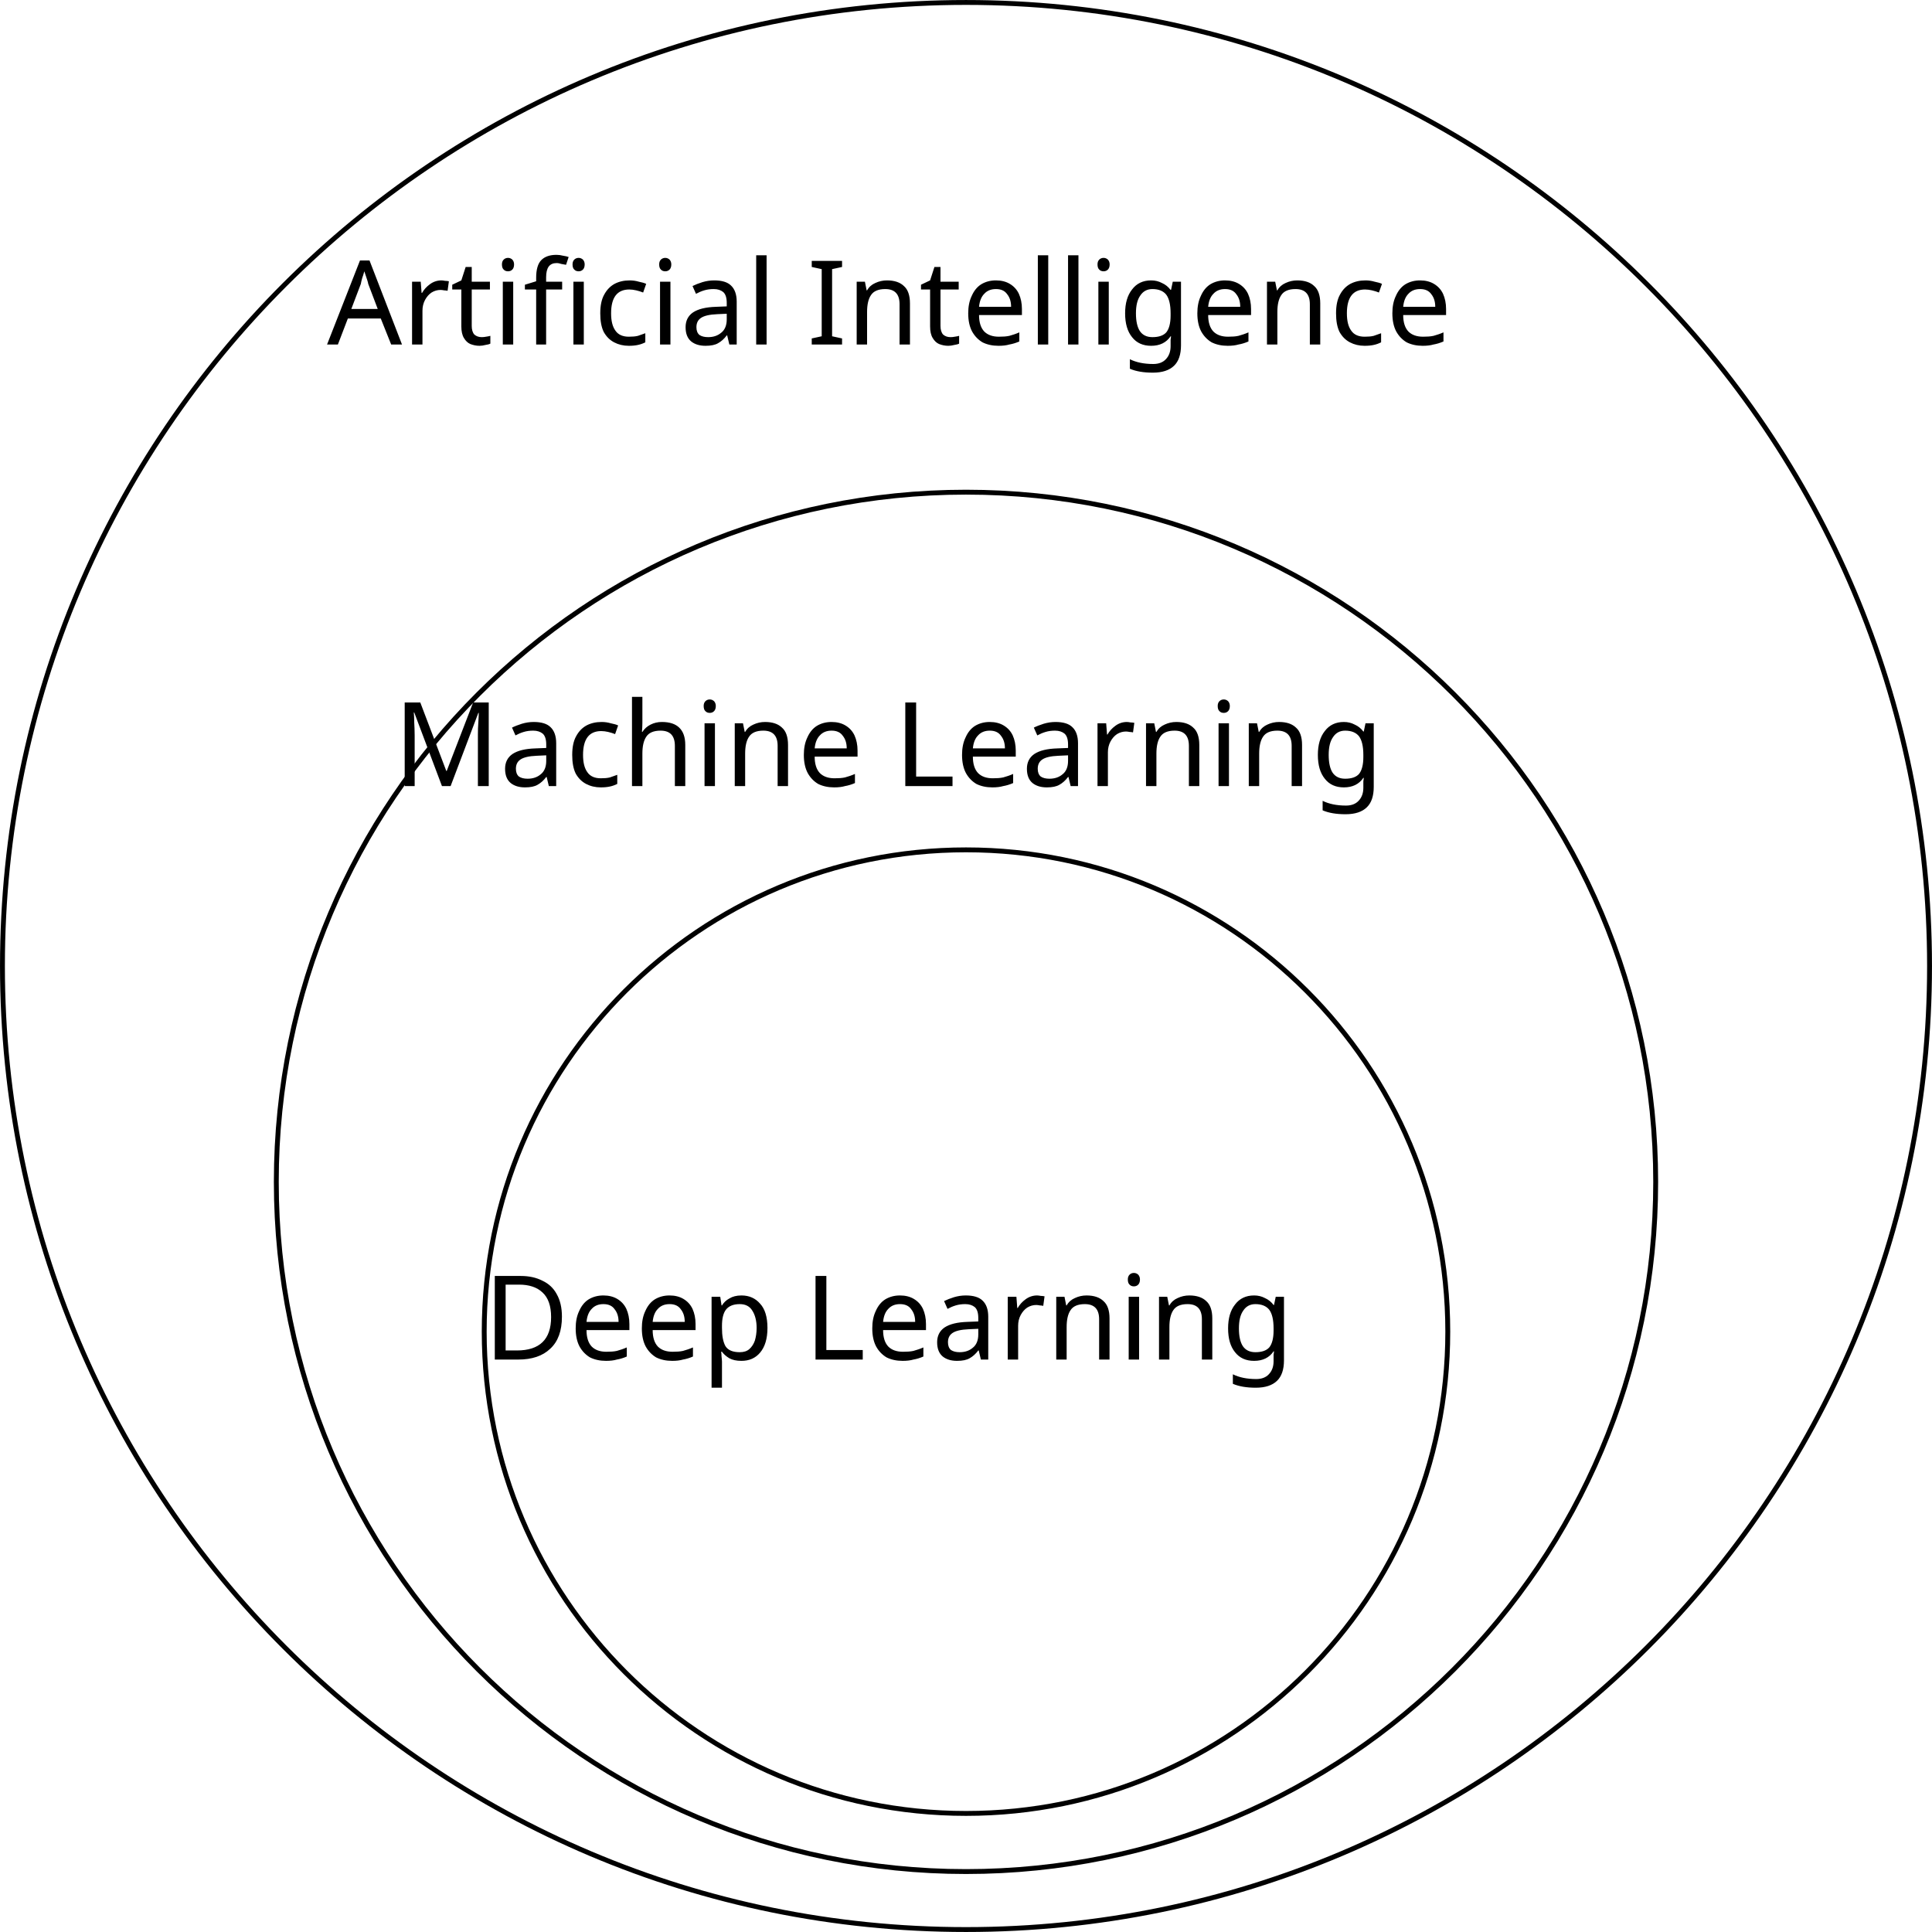
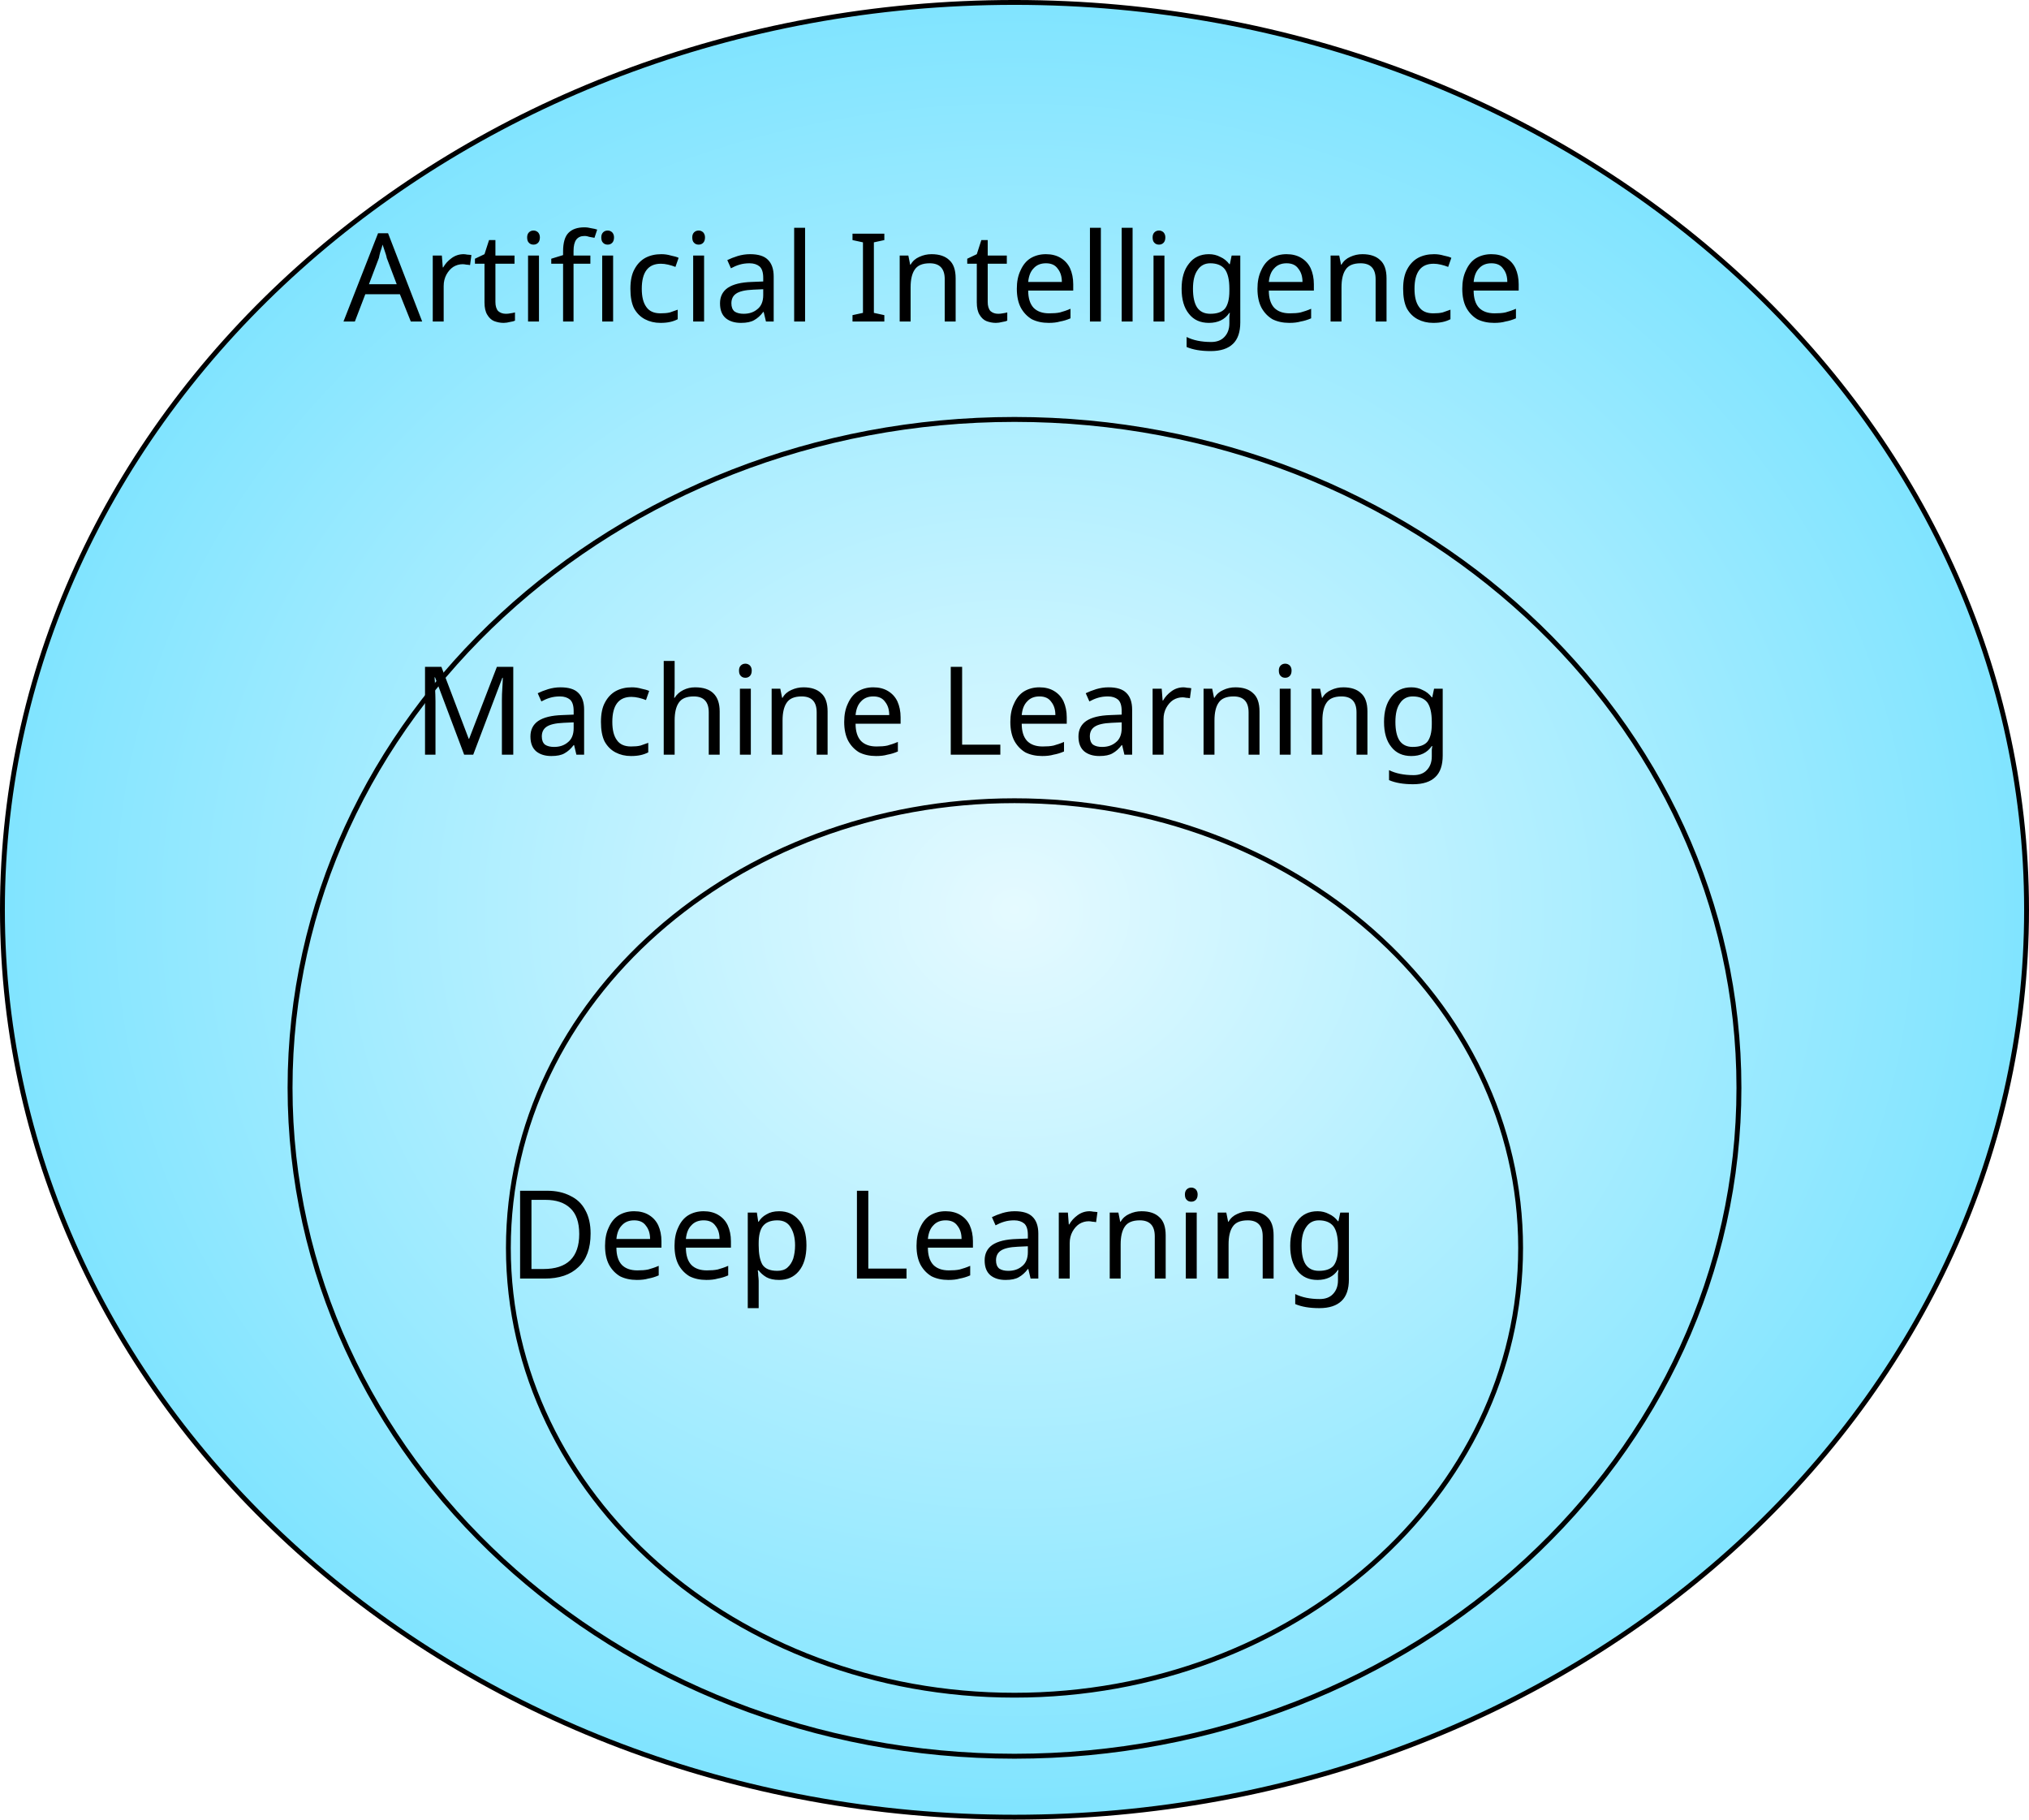
- <svg xmlns="http://www.w3.org/2000/svg" width="69.695mm" height="69.695mm" viewBox="0 0 69.695 69.695" version="1.1" id="svg5">
-   <defs id="defs2" />
-   <g id="layer1" transform="translate(-138.8226,-122.6584)">
-     <circle style="fill:none;stroke:#000000;stroke-width:0.176;stroke-dasharray:none;paint-order:markers fill stroke" id="path298" cx="173.67" cy="157.506" r="34.759" />
-     <circle style="fill:none;stroke:#000000;stroke-width:0.176;stroke-dasharray:none;paint-order:markers fill stroke" id="circle354" cx="173.67" cy="165.293" r="24.88" />
-     <circle style="fill:none;stroke:#000000;stroke-width:0.176;stroke-dasharray:none;paint-order:markers fill stroke" id="circle356" cx="173.67" cy="170.696" r="17.38" />
-     <text xml:space="preserve" style="font-style:normal;font-variant:normal;font-weight:normal;font-stretch:normal;font-size:4.233px;font-family:NewComputerModern;-inkscape-font-specification:NewComputerModern;text-align:center;letter-spacing:0px;text-anchor:middle;fill:#000000;stroke-width:0" x="173.63" y="171.706" id="text457-36">
-       <tspan id="tspan455-7" style="font-style:normal;font-variant:normal;font-weight:normal;font-stretch:normal;font-size:4.233px;font-family:NewComputerModern;-inkscape-font-specification:NewComputerModern;fill:#000000;stroke:none;stroke-width:0" x="173.63" y="171.706">Deep Learning</tspan>
+ <svg xmlns="http://www.w3.org/2000/svg" xmlns:xlink="http://www.w3.org/1999/xlink" width="69.695mm" height="62.489mm" viewBox="0 0 69.695 62.489" version="1.1" id="svg5">
+   <defs id="defs2">
+     <linearGradient id="linearGradient1379">
+       <stop style="stop-color:#e5faff;stop-opacity:1;" offset="0" id="stop1377" />
+       <stop style="stop-color:#80e4ff;stop-opacity:1;" offset="1" id="stop1375" />
+     </linearGradient>
+     <radialGradient xlink:href="#linearGradient1379" id="radialGradient1381" cx="173.67" cy="161.109" fx="173.67" fy="161.109" r="34.847" gradientTransform="matrix(1,0,0,0.8966027,0,16.65822)" gradientUnits="userSpaceOnUse" />
+   </defs>
+   <g id="layer1" transform="translate(-138.8226,-129.8647)">
+     <ellipse style="fill:url(#radialGradient1381);stroke:#000000;stroke-width:0.167;stroke-dasharray:none;paint-order:markers fill stroke;fill-opacity:1" id="path298" cx="173.67" cy="161.109" rx="34.764" ry="31.161" />
+     <ellipse style="fill:none;stroke:#000000;stroke-width:0.169;stroke-dasharray:none;paint-order:markers fill stroke" id="circle354" cx="173.67" cy="167.223" rx="24.884" ry="22.954" />
+     <ellipse style="fill:none;stroke:#000000;stroke-width:0.166;stroke-dasharray:none;paint-order:markers fill stroke" id="circle356" cx="173.67" cy="172.722" rx="17.385" ry="15.359" />
+     <text xml:space="preserve" style="font-style:normal;font-variant:normal;font-weight:normal;font-stretch:normal;font-size:4.233px;font-family:NewComputerModern;-inkscape-font-specification:NewComputerModern;text-align:center;letter-spacing:0px;text-anchor:middle;fill:#000000;stroke-width:0" x="173.645" y="173.774" id="text457-36">
+       <tspan id="tspan455-7" style="font-style:normal;font-variant:normal;font-weight:normal;font-stretch:normal;font-size:4.233px;font-family:NewComputerModern;-inkscape-font-specification:NewComputerModern;fill:#000000;stroke:none;stroke-width:0" x="173.645" y="173.774">Deep Learning</tspan>
    </text>
-     <text xml:space="preserve" style="font-style:normal;font-variant:normal;font-weight:normal;font-stretch:normal;font-size:4.233px;font-family:NewComputerModern;-inkscape-font-specification:NewComputerModern;text-align:center;letter-spacing:0px;text-anchor:middle;fill:#000000;stroke-width:0" x="173.626" y="151.018" id="text457-3">
-       <tspan id="tspan455-5" style="font-style:normal;font-variant:normal;font-weight:normal;font-stretch:normal;font-size:4.233px;font-family:NewComputerModern;-inkscape-font-specification:NewComputerModern;fill:#000000;stroke:none;stroke-width:0" x="173.626" y="151.018">Machine Learning</tspan>
+     <text xml:space="preserve" style="font-style:normal;font-variant:normal;font-weight:normal;font-stretch:normal;font-size:4.233px;font-family:NewComputerModern;-inkscape-font-specification:NewComputerModern;text-align:center;letter-spacing:0px;text-anchor:middle;fill:#000000;stroke-width:0" x="173.626" y="155.78" id="text457-3">
+       <tspan id="tspan455-5" style="font-style:normal;font-variant:normal;font-weight:normal;font-stretch:normal;font-size:4.233px;font-family:NewComputerModern;-inkscape-font-specification:NewComputerModern;fill:#000000;stroke:none;stroke-width:0" x="173.626" y="155.78">Machine Learning</tspan>
    </text>
-     <text xml:space="preserve" style="font-style:normal;font-variant:normal;font-weight:normal;font-stretch:normal;font-size:4.233px;font-family:NewComputerModern;-inkscape-font-specification:NewComputerModern;text-align:center;letter-spacing:0px;text-anchor:middle;fill:#000000;stroke-width:0" x="173.664" y="135.084" id="text457-6">
-       <tspan id="tspan455-2" style="font-style:normal;font-variant:normal;font-weight:normal;font-stretch:normal;font-size:4.233px;font-family:NewComputerModern;-inkscape-font-specification:NewComputerModern;fill:#000000;stroke:none;stroke-width:0" x="173.664" y="135.084">Artificial Intelligence</tspan>
+     <text xml:space="preserve" style="font-style:normal;font-variant:normal;font-weight:normal;font-stretch:normal;font-size:4.233px;font-family:NewComputerModern;-inkscape-font-specification:NewComputerModern;text-align:center;letter-spacing:0px;text-anchor:middle;fill:#000000;stroke-width:0" x="173.664" y="140.905" id="text457-6">
+       <tspan id="tspan455-2" style="font-style:normal;font-variant:normal;font-weight:normal;font-stretch:normal;font-size:4.233px;font-family:NewComputerModern;-inkscape-font-specification:NewComputerModern;fill:#000000;stroke:none;stroke-width:0" x="173.664" y="140.905">Artificial Intelligence</tspan>
    </text>
  </g>
</svg>
